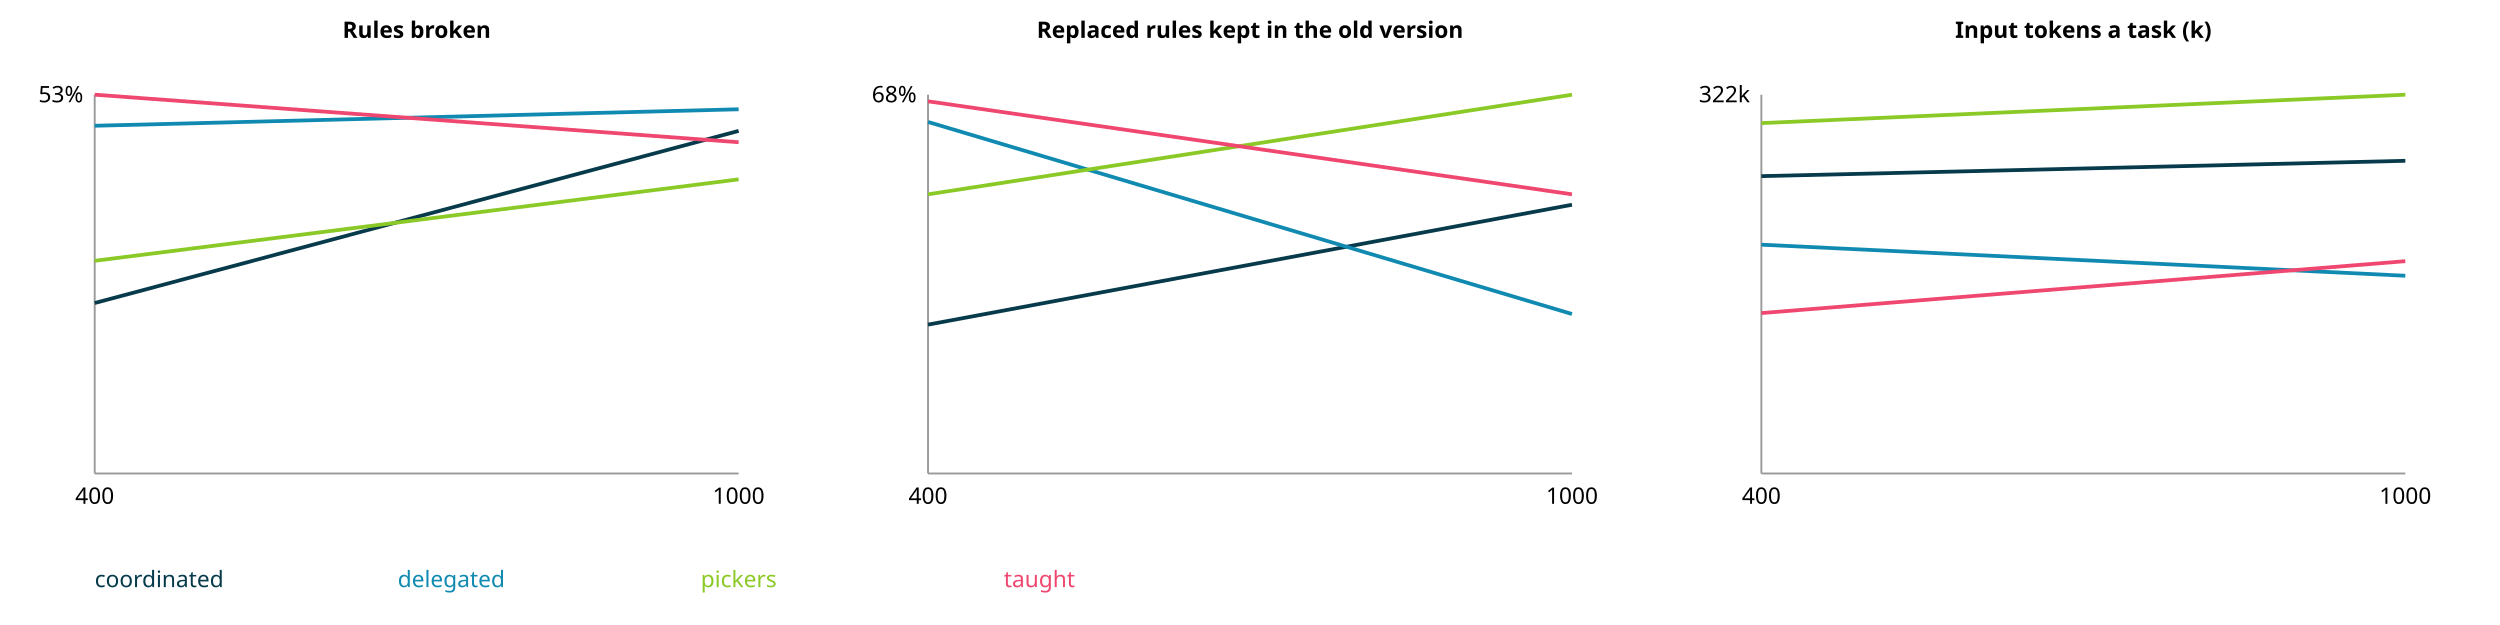
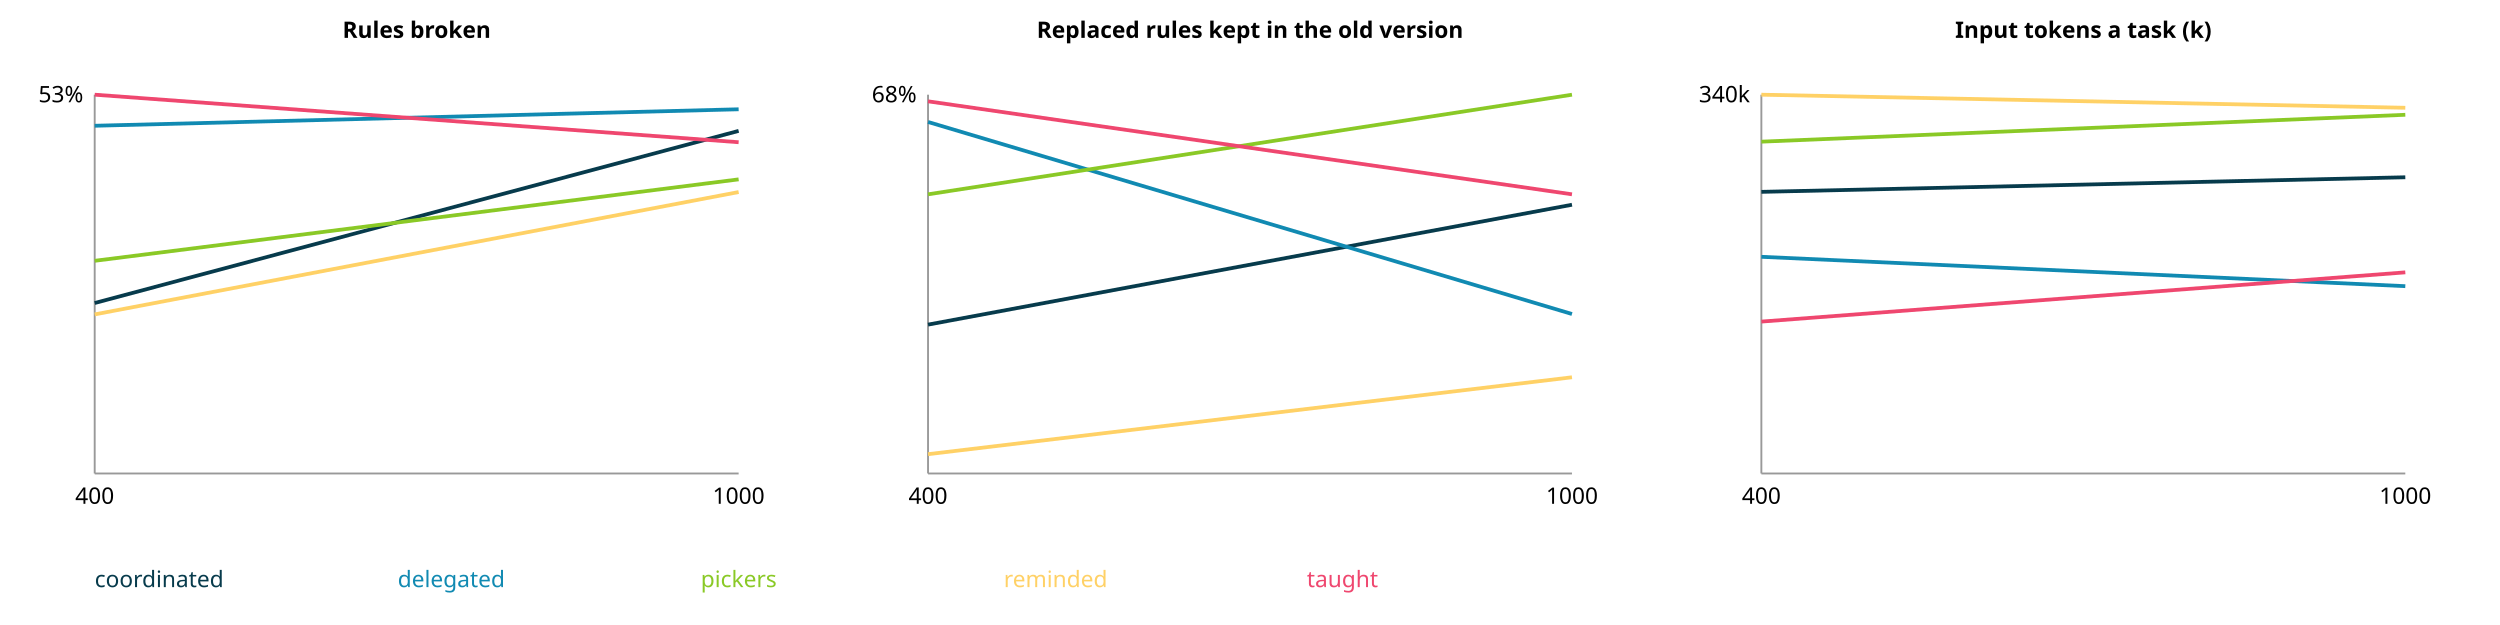
<svg xmlns="http://www.w3.org/2000/svg" width="1320" height="330" font-family="sans-serif" font-size="12">
  <rect width="100%" height="100%" fill="white" />
  <text x="220.0" y="20" text-anchor="middle" font-weight="bold">Rules broken</text>
  <line x1="50" y1="250" x2="390" y2="250" stroke="#999" />
  <line x1="50" y1="50" x2="50" y2="250" stroke="#999" />
  <text x="44" y="54" text-anchor="end">53%</text>
  <text x="50.0" y="266" text-anchor="middle">400</text>
  <text x="390.0" y="266" text-anchor="middle">1000</text>
  <polyline points="50.0,160.0 390.0,69.1" fill="none" stroke="#073b4c" stroke-width="2" />
  <polyline points="50.0,66.4 390.0,57.7" fill="none" stroke="#118ab2" stroke-width="2" />
  <polyline points="50.0,137.7 390.0,94.7" fill="none" stroke="#8ac926" stroke-width="2" />
+   <polyline points="50.0,166.0 390.0,101.4" fill="none" stroke="#ffd166" stroke-width="2" />
  <polyline points="50.0,50.0 390.0,75.1" fill="none" stroke="#ef476f" stroke-width="2" />
  <text x="660.0" y="20" text-anchor="middle" font-weight="bold">Replaced rules kept in the old version</text>
  <line x1="490" y1="250" x2="830" y2="250" stroke="#999" />
  <line x1="490" y1="50" x2="490" y2="250" stroke="#999" />
  <text x="484" y="54" text-anchor="end">68%</text>
  <text x="490.0" y="266" text-anchor="middle">400</text>
  <text x="830.0" y="266" text-anchor="middle">1000</text>
  <polyline points="490.0,171.4 830.0,108.1" fill="none" stroke="#073b4c" stroke-width="2" />
  <polyline points="490.0,64.4 830.0,165.8" fill="none" stroke="#118ab2" stroke-width="2" />
  <polyline points="490.0,102.6 830.0,50.0" fill="none" stroke="#8ac926" stroke-width="2" />
+   <polyline points="490.0,239.8 830.0,199.2" fill="none" stroke="#ffd166" stroke-width="2" />
  <polyline points="490.0,53.5 830.0,102.6" fill="none" stroke="#ef476f" stroke-width="2" />
  <text x="1100.0" y="20" text-anchor="middle" font-weight="bold">Input tokens a task (k)</text>
  <line x1="930" y1="250" x2="1270" y2="250" stroke="#999" />
  <line x1="930" y1="50" x2="930" y2="250" stroke="#999" />
-   <text x="924" y="54" text-anchor="end">322k</text>
+   <text x="924" y="54" text-anchor="end">340k</text>
  <text x="930.0" y="266" text-anchor="middle">400</text>
  <text x="1270.0" y="266" text-anchor="middle">1000</text>
-   <polyline points="930.0,93.0 1270.0,84.9" fill="none" stroke="#073b4c" stroke-width="2" />
-   <polyline points="930.0,129.2 1270.0,145.6" fill="none" stroke="#118ab2" stroke-width="2" />
-   <polyline points="930.0,65.0 1270.0,50.0" fill="none" stroke="#8ac926" stroke-width="2" />
-   <polyline points="930.0,165.3 1270.0,137.9" fill="none" stroke="#ef476f" stroke-width="2" />
+   <polyline points="930.0,101.3 1270.0,93.6" fill="none" stroke="#073b4c" stroke-width="2" />
+   <polyline points="930.0,135.6 1270.0,151.1" fill="none" stroke="#118ab2" stroke-width="2" />
+   <polyline points="930.0,74.8 1270.0,60.6" fill="none" stroke="#8ac926" stroke-width="2" />
+   <polyline points="930.0,50.0 1270.0,56.9" fill="none" stroke="#ffd166" stroke-width="2" />
+   <polyline points="930.0,169.8 1270.0,143.8" fill="none" stroke="#ef476f" stroke-width="2" />
  <text x="50" y="310" fill="#073b4c">coordinated</text>
  <text x="210" y="310" fill="#118ab2">delegated</text>
  <text x="370" y="310" fill="#8ac926">pickers</text>
-   <text x="530" y="310" fill="#ef476f">taught</text>
+   <text x="530" y="310" fill="#ffd166">reminded</text>
+   <text x="690" y="310" fill="#ef476f">taught</text>
</svg>
